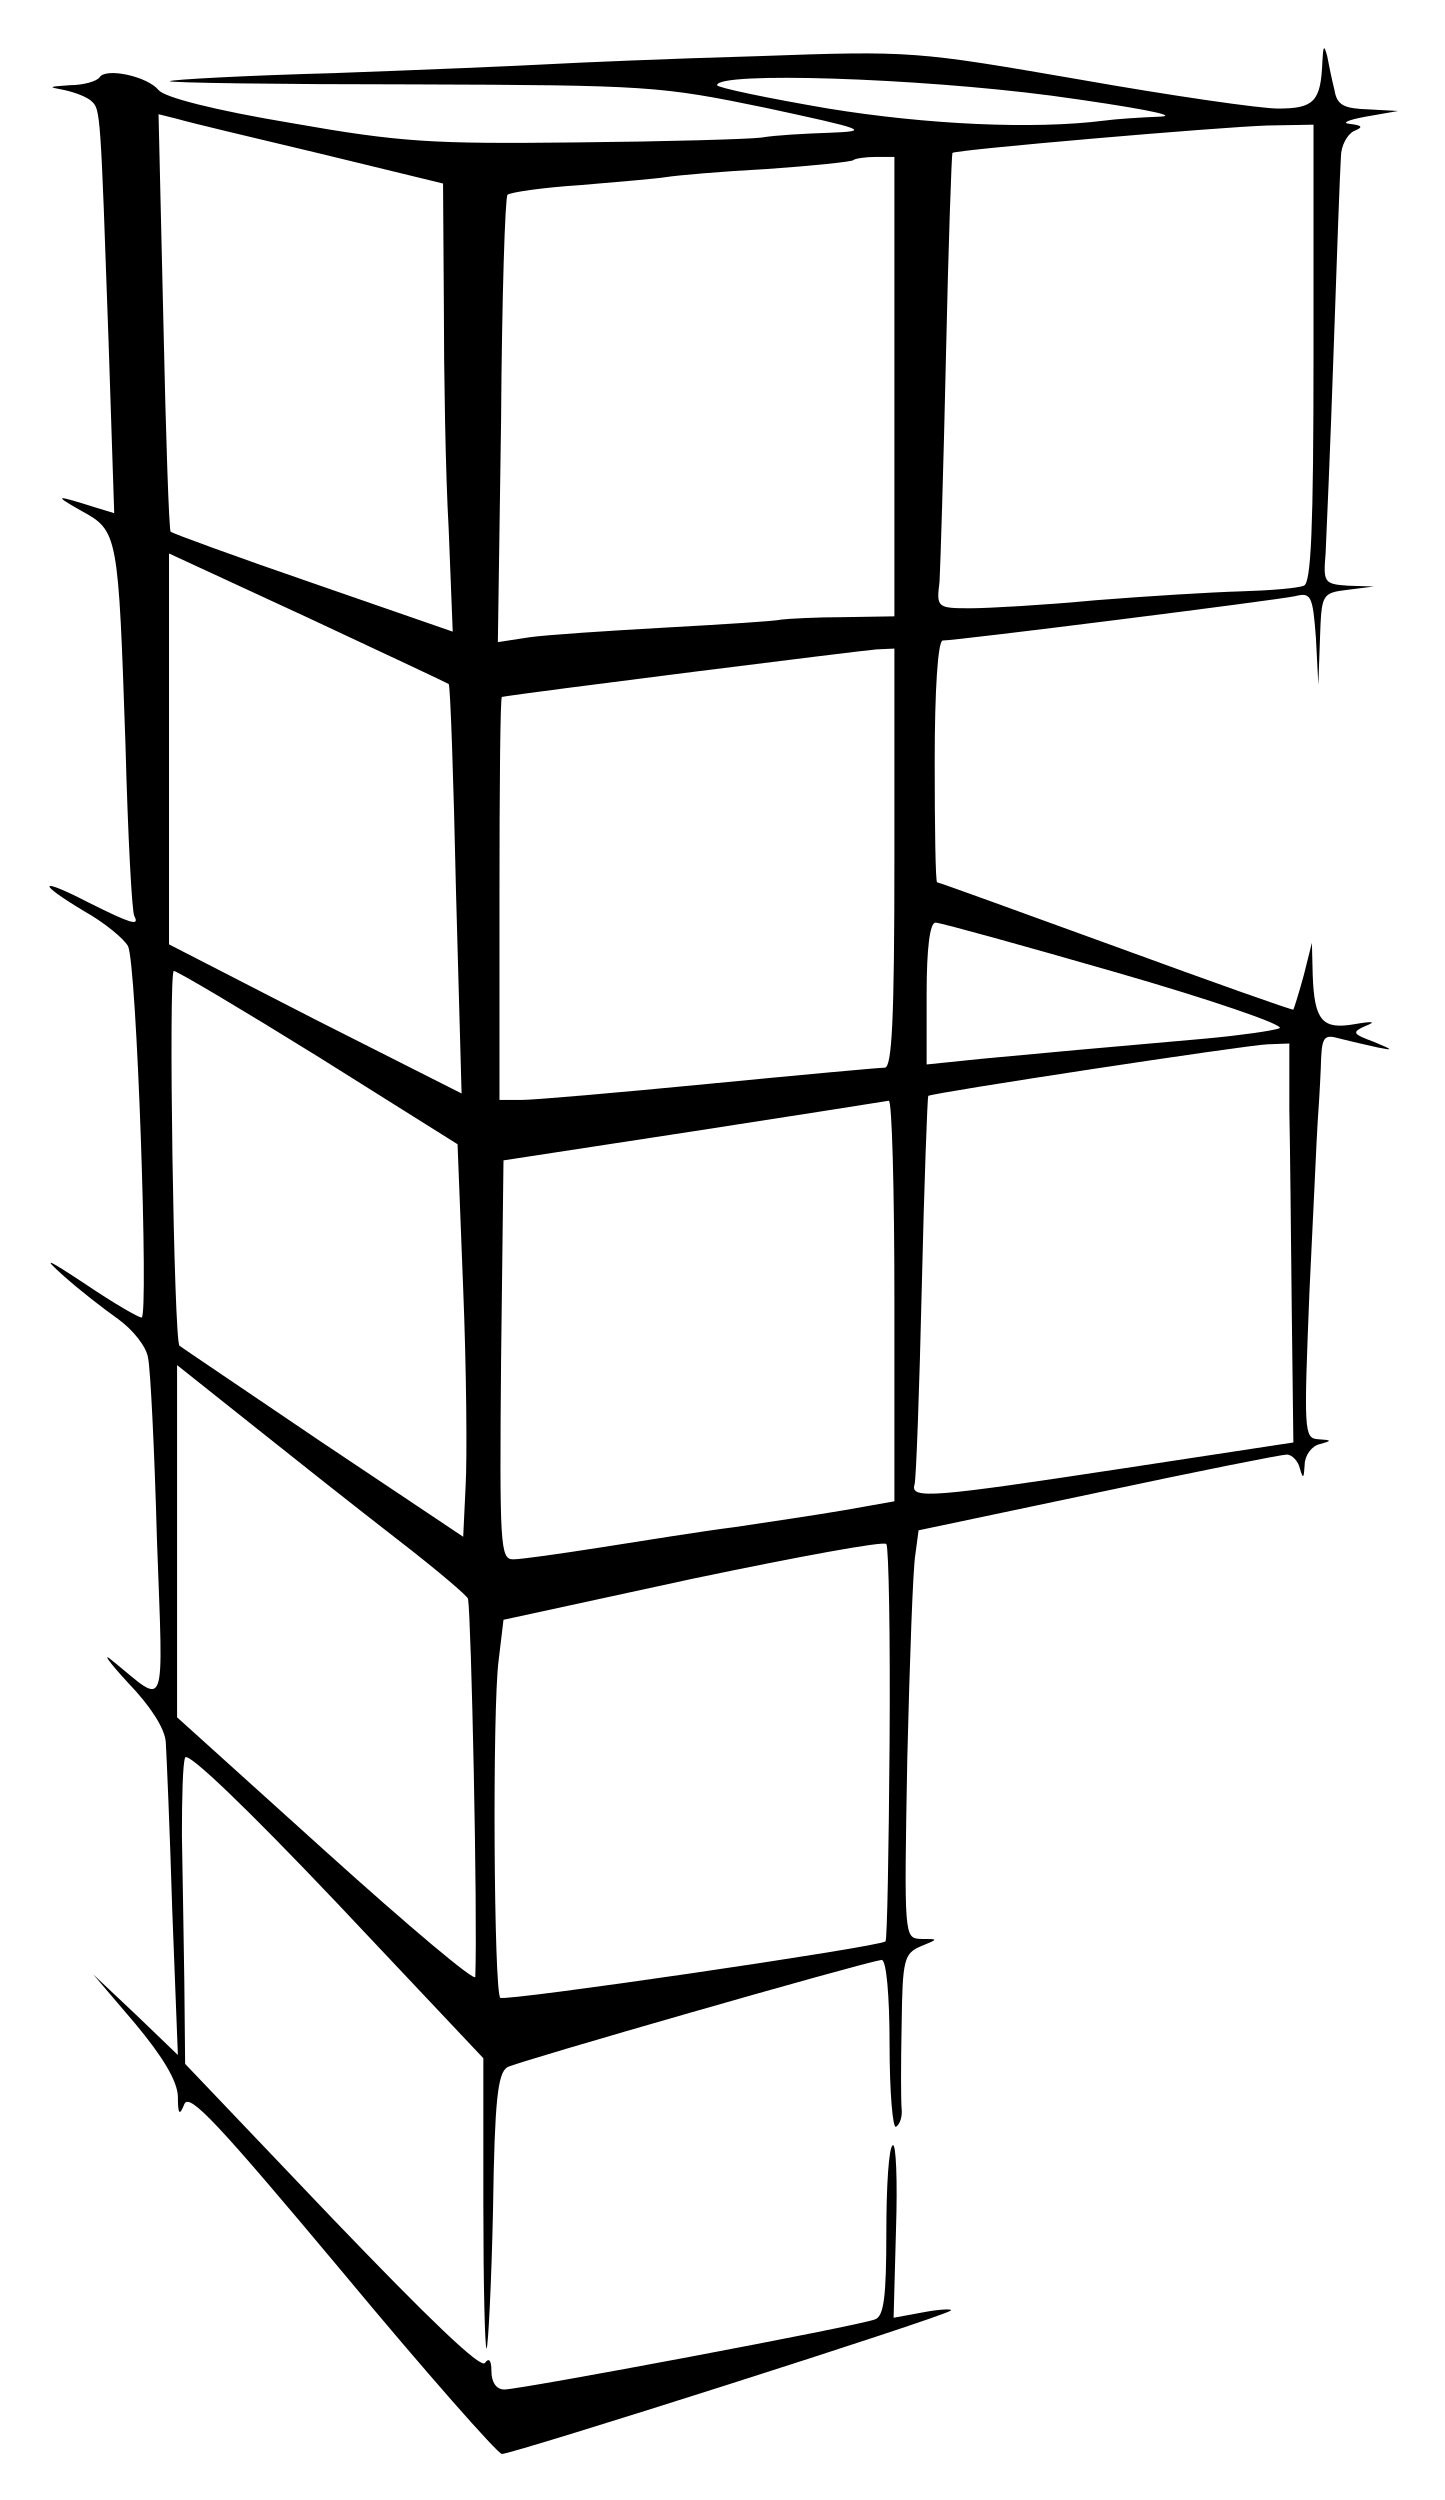
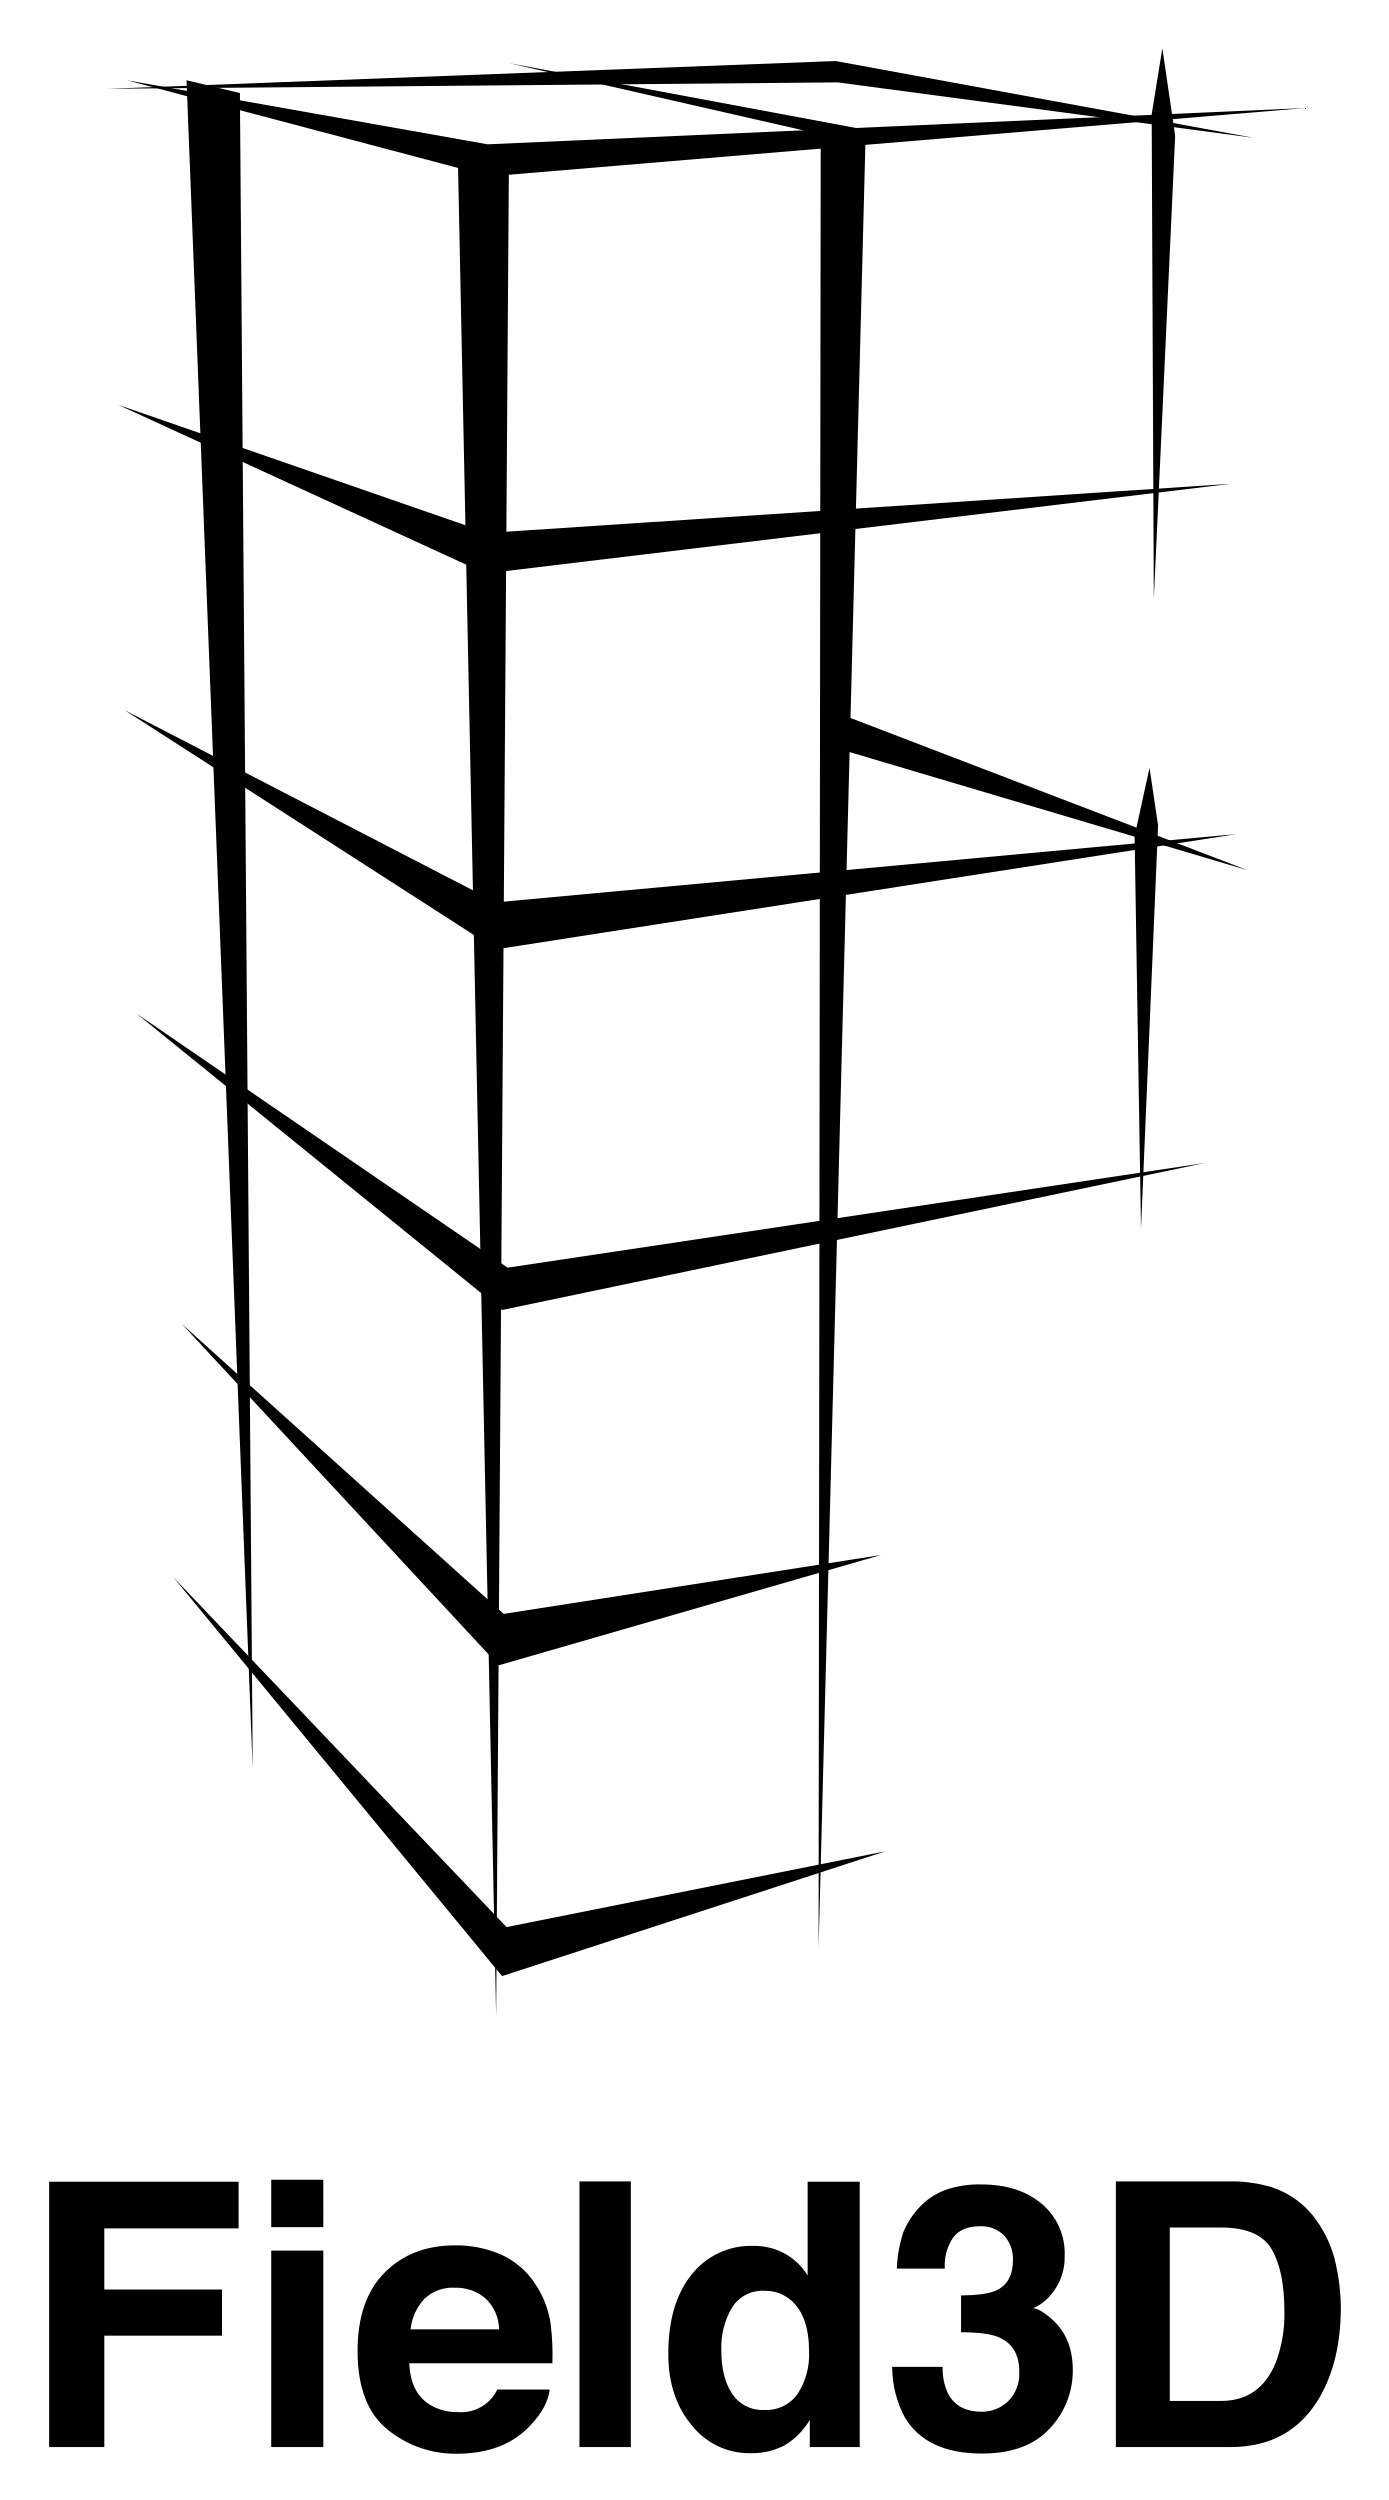
- <svg xmlns="http://www.w3.org/2000/svg" role="img" viewBox="77.03 10.53 179.18 310.18">
-   <path d="M241.1 18.2c-.2 4.9-1 5.8-5.5 5.8-2.2 0-13.3-1.6-24.6-3.6-20.3-3.5-20.7-3.6-40-2.9-10.7.3-22.4.8-26 1-3.6.2-15.5.7-26.5 1.1-11 .3-20.2.8-20.4 1-.2.2 13.3.4 30 .4 29.5.1 30.8.2 43.9 2.9 12.5 2.7 13.1 2.9 8 3.1-3 .1-6.8.3-8.5.6-1.6.2-12 .5-23 .6-17.8.2-21.7 0-35.3-2.4-9.6-1.6-15.8-3.2-16.5-4.1-1.4-1.7-6.5-2.8-7.3-1.6-.3.5-2 1-3.7 1-2.7.2-2.8.2-.7.6 1.4.3 2.9.9 3.4 1.4 1.1 1 1.1 1.3 2.1 29.8l.7 21.3-2.3-.7c-5.1-1.6-5.3-1.6-1.8.4 4.6 2.5 4.6 2.8 5.5 29.1.3 11.3.8 20.8 1.1 21.2.7 1.3-.5.9-5.7-1.7-6.2-3.2-6.5-2.5-.5 1.1 2.5 1.4 4.9 3.4 5.4 4.3 1.1 1.9 2.6 46.1 1.7 46.1-.4 0-3.5-1.8-6.9-4.1-5-3.3-5.5-3.5-2.7-1 1.9 1.7 5 4.1 6.7 5.3 1.8 1.3 3.5 3.4 3.7 4.8.3 1.4.8 11.5 1.1 22.5.8 22.2 1.3 20.6-5.5 15.1-1.4-1.2-.5.1 1.9 2.7 2.8 2.9 4.6 5.7 4.7 7.4.1 1.6.5 10.9.8 20.8l.7 18-5.2-5-5.3-5 5.2 6.1c3.5 4.2 5.2 7.1 5.3 9 0 2.3.2 2.5.8 1 .6-1.5 4.2 2.4 19.6 20.8 10.3 12.4 19.3 22.6 19.8 22.6 1.4 0 55.1-17.1 55.7-17.8.3-.2-1.2-.2-3.3.2l-3.8.7.3-11c.2-6 0-10.7-.4-10.4-.5.2-.8 5.1-.8 10.8 0 8-.3 10.4-1.4 10.8-2 .8-44 8.7-46 8.7-1 0-1.6-.9-1.6-2.3 0-1.3-.3-1.7-.8-1-.5.8-7.1-5.6-19-18L100 266.6l-.1-10.1c-.1-5.5-.2-13.7-.3-18.3 0-4.5.1-8.9.4-9.6.3-.8 7.6 6.2 18.8 18l18.2 19.3v18.2c0 10 .2 18 .4 17.8.2-.2.6-8 .8-17.2.2-13.8.6-17 1.8-17.7 1.3-.7 43.8-12.9 46.4-13.3.6-.1 1 4.4 1 10.5 0 5.9.4 10.5.8 10.2.5-.3.8-1.3.7-2.2-.1-1-.1-5.7 0-10.5.1-8.1.3-8.8 2.4-9.7 2.2-.9 2.2-.9 0-.9-2.1-.1-2.1-.1-1.7-22.4.3-12.2.7-23.6 1-25.3l.4-3 22.3-4.7c12.2-2.6 22.7-4.7 23.4-4.7.6 0 1.4.8 1.6 1.7.4 1.4.5 1.3.6-.4 0-1.2.9-2.4 1.9-2.6 1.5-.4 1.5-.5-.2-.6-1.8-.1-1.8-.9-1.1-18.4.5-10 .9-19.3 1-20.7.1-1.4.3-4.5.4-6.9.1-4 .3-4.3 2.4-3.7 1.2.3 3.3.8 4.7 1.1 2 .4 1.9.3-.5-.7-2.7-1-2.8-1.2-1-2 1.3-.5.9-.6-1.4-.2-4 .7-5-.4-5.2-6.1l-.1-4-1 4c-.6 2.2-1.2 4.1-1.3 4.3-.1.1-10-3.4-22-7.8-12.1-4.4-22-8-22.2-8-.2 0-.3-6.8-.3-15 0-8.9.4-15 1-15 1.7 0 41.4-5 43.7-5.5 2-.5 2.2-.1 2.6 5.2l.3 5.8.2-5.7c.2-5.6.2-5.7 3.5-6.1l3.2-.4-3.2-.1c-3-.2-3.1-.4-2.8-4 .1-2.1.6-13.5 1-25.3s.8-22.5.9-23.9c0-1.4.8-2.8 1.6-3.2 1.2-.5 1.1-.7-.5-.9-1.1-.1-.2-.5 2-.9l4-.7-3.7-.2c-3-.1-3.9-.5-4.2-2.4-.3-1.2-.7-3.1-.9-4.2-.4-1.5-.5-1.3-.6.7zm-33.6 4.2c10.2 1.4 16.1 2.5 13.5 2.6-2.5.1-5.6.3-7 .5-8.7 1.1-21.9.5-34.2-1.5-7.6-1.3-13.8-2.6-13.8-2.9 0-1.7 24.7-.9 41.5 1.3zm-90.7 7.2l15.2 3.7.1 15.1c0 8.3.2 20.8.6 27.8l.5 12.7-17.3-6c-9.6-3.3-17.5-6.2-17.7-6.4-.2-.2-.6-11.9-.9-26.1l-.6-25.7 2.4.6c1.3.4 9.3 2.3 17.7 4.3zM240 54.4c0 21.8-.3 28.5-1.2 28.8-.7.3-4.2.6-7.8.7-3.6.1-11.7.6-18 1.1-6.3.6-13.4 1-15.6 1-4.1 0-4.2-.1-3.8-3.3.1-1.7.5-14.4.8-28.1.3-13.7.7-25 .8-25.1.5-.4 33-3.2 39.1-3.4l5.7-.1v28.4zm-52 4.1V87l-6.2.1c-3.5 0-7 .2-7.8.3-.8.2-7.3.6-14.5 1-7.1.4-14.7.9-16.8 1.2l-3.9.6.4-27.5c.1-15.2.5-27.8.8-28 .3-.3 4.3-.9 9-1.2 4.7-.4 9.5-.8 10.7-1 1.2-.2 6.8-.7 12.5-1 5.7-.4 10.5-.9 10.7-1.1.2-.2 1.5-.4 2.8-.4h2.3v28.5zm-55.3 36.9c.2.1.6 11.6.9 25.5l.7 25.3-18.2-9.2-18.1-9.3V79.2l17.3 8c9.4 4.4 17.3 8.1 17.4 8.2zM188 117c0 20.1-.3 26-1.2 26-.7 0-10.5.9-21.8 2s-21.7 2-23.2 2H139v-25c0-13.8.1-25 .3-25 2.7-.5 44.9-5.8 46.5-5.9l2.2-.1v26zm27.6 14.2c11.8 3.4 20.8 6.5 20.2 6.9-.7.3-4.9.9-9.3 1.3-12.5 1.1-20.4 1.8-27.7 2.5l-6.8.7v-8.8c0-5.6.4-8.8 1.1-8.8.6 0 10.7 2.8 22.5 6.2zm-99 10.5l17.2 10.8.7 18c.4 9.9.5 20.9.3 24.4l-.3 6.3-17.5-11.7c-9.6-6.5-17.6-11.9-17.7-12-.7-.5-1.4-46.5-.7-46.5.4 0 8.5 4.8 18 10.7zm120.4 6.5c.1 4.6.2 15.7.3 24.8l.2 16.5-21 3.2c-23.7 3.6-26.6 3.9-26 2 .2-.6.6-11.7.9-24.6.3-12.9.7-23.5.8-23.6.6-.4 39.4-6.3 42.1-6.4l2.7-.1v8.2zm-49 23.7v24.9l-6.2 1.1c-3.5.6-9.6 1.5-13.6 2.1-4 .5-11.4 1.7-16.5 2.5s-10 1.5-11 1.5c-1.6 0-1.7-1.6-1.5-24.7l.3-24.8 23.5-3.6c12.9-2 23.8-3.7 24.3-3.8.4-.1.7 11.1.7 24.8zm-61.7 29.6c4.8 3.7 8.8 7.1 8.8 7.4.4 2.3 1.2 39.3.9 46.9 0 .7-8.3-6.3-18.5-15.5L99 223.6v-43.7l9.3 7.4c5 4 13.1 10.4 18 14.2zm61.1 25.5c-.1 13.2-.3 24.2-.5 24.4-.8.7-47.3 7.5-47.8 7-.8-.8-1-35.9-.2-41.9l.6-5 23.5-5.1c12.9-2.7 23.7-4.7 24-4.3.3.4.5 11.6.4 24.9z" />
+ <svg xmlns="http://www.w3.org/2000/svg" role="img" viewBox="2.14 3.14 299.22 538.72">
+   <g data-name="Layer 2">
+     <path d="M41.344 288.458l69.349 62.452 81.243-12.678-82.331 23.763-68.261-73.537zm151.552 113.624l-82.571 26.883-70.81-85.933 71.77 75.371 81.611-16.321zM31.595 221.579l78.731 63.849 151.46-31.684-150.261 22.563-79.93-54.728zm-2.604-65.408l80.062 51.535 159.664-24.847-159.664 14.724-80.062-41.412zM27.61 90.373l79.143 36.349 160.584-19.325-160.124 10.583L27.61 90.373z" />
+     <path d="M42.335 20.434l11.503 2.761 2.76 361.199-14.263-363.96z" />
+     <path d="M29.451 20.433l78.222 20.706 175.769-14.724-176.229 7.822-77.762-13.804z" />
+     <path d="M178.992 31.936l9.663.921-10.122 390.189.459-391.11zM25.309 22.274l156.904-5.981 90.185 16.564-89.724-11.964-157.365 1.381z" />
+     <path d="M182.214 156.631l88.804 34.049-88.344-26.226-.46-7.823zM100.771 35.617l8.282 402.152 2.761-401.231-11.043-.921zm151.843-22.086l2.761 18.866-4.603 99.847-.46-104.448 2.302-14.265z" />
+     <path d="M248.011 267.982l3.682-86.964-1.842-12.424-3.22 14.725 1.38 84.663zM180.373 32.397l-68.559-15.644 76.381 14.263-7.822 1.381zM12.733 473.278h40.823v10.06H24.619v13.167h25.363v9.943H24.62v24.004H12.733zm59.078 9.787H60.586v-10.214H71.81zm-11.225 5.05H71.81v42.337H60.586zm49.534.858a17.225 17.225 0 0 1 7.316 6.263 20.81 20.81 0 0 1 3.373 8.752 54.113 54.113 0 0 1 .364 8.403H90.338q.257 6.37 4.428 8.933a11.238 11.238 0 0 0 6.103 1.593 8.598 8.598 0 0 0 8.425-4.855h11.302q-.448 3.769-4.104 7.652-5.689 6.176-15.928 6.176a23.077 23.077 0 0 1-14.913-5.21q-6.46-5.208-6.46-16.95 0-11 5.832-16.87 5.831-5.87 15.14-5.87a24.106 24.106 0 0 1 9.956 1.983zm-16.56 9.562a11.506 11.506 0 0 0-2.95 6.554h19.071a9.237 9.237 0 0 0-2.949-6.69 9.703 9.703 0 0 0-6.565-2.283 8.78 8.78 0 0 0-6.608 2.42zm44.514 31.917h-11.07V473.2h11.07zm33.247-41.657a13.434 13.434 0 0 1 4.856 4.68v-20.197H187.4v57.174h-10.757v-5.865a15.601 15.601 0 0 1-5.4 5.476 15.153 15.153 0 0 1-7.536 1.71 15.73 15.73 0 0 1-12.486-6.002q-5.069-6-5.07-15.4 0-10.837 4.992-17.05a16.237 16.237 0 0 1 13.341-6.216 13.657 13.657 0 0 1 6.836 1.69zm2.719 30.16a15.431 15.431 0 0 0 2.447-9.05q0-7.768-3.922-11.108a8.448 8.448 0 0 0-5.593-2.02 7.771 7.771 0 0 0-7.127 3.67 17 17 0 0 0-2.273 9.109q0 5.865 2.312 9.38a7.815 7.815 0 0 0 7.01 3.515 8.173 8.173 0 0 0 7.146-3.496zm31.229-5.787a12.694 12.694 0 0 0 1.085 5.593q2.015 4.078 7.324 4.078a8.099 8.099 0 0 0 5.677-2.234 8.308 8.308 0 0 0 2.421-6.427q0-5.555-4.49-7.42-2.557-1.048-8.056-1.048v-7.923q5.38-.077 7.51-1.049 3.677-1.632 3.677-6.603a7.39 7.39 0 0 0-1.879-5.243 6.866 6.866 0 0 0-5.288-2.02q-3.913 0-5.753 2.485a10.56 10.56 0 0 0-1.762 6.642h-10.332a27.812 27.812 0 0 1 1.436-7.962 17.927 17.927 0 0 1 4.267-6.098 14.862 14.862 0 0 1 5.16-3.03 22.313 22.313 0 0 1 7.335-1.049q8.07 0 13.016 4.176a13.914 13.914 0 0 1 4.947 11.205 12.385 12.385 0 0 1-2.952 8.39 10.078 10.078 0 0 1-3.883 2.913q1.514 0 4.35 2.603 4.233 3.924 4.234 10.72a18.064 18.064 0 0 1-4.948 12.565q-4.948 5.418-14.648 5.419-11.95 0-16.608-7.808a23.18 23.18 0 0 1-2.715-10.875zm70.873-38.725a18.922 18.922 0 0 1 9.757 7.263 25.488 25.488 0 0 1 4.081 9.244 44.362 44.362 0 0 1 1.09 9.478q0 11.42-4.588 19.343-6.22 10.683-19.203 10.681h-24.683V473.2h24.683a30.113 30.113 0 0 1 8.863 1.243zm-21.933 8.7v37.366h11.049q8.48 0 11.825-8.35a29.416 29.416 0 0 0 1.83-10.916q0-8.74-2.744-13.419-2.742-4.68-10.911-4.68z" />
+   </g>
</svg>
